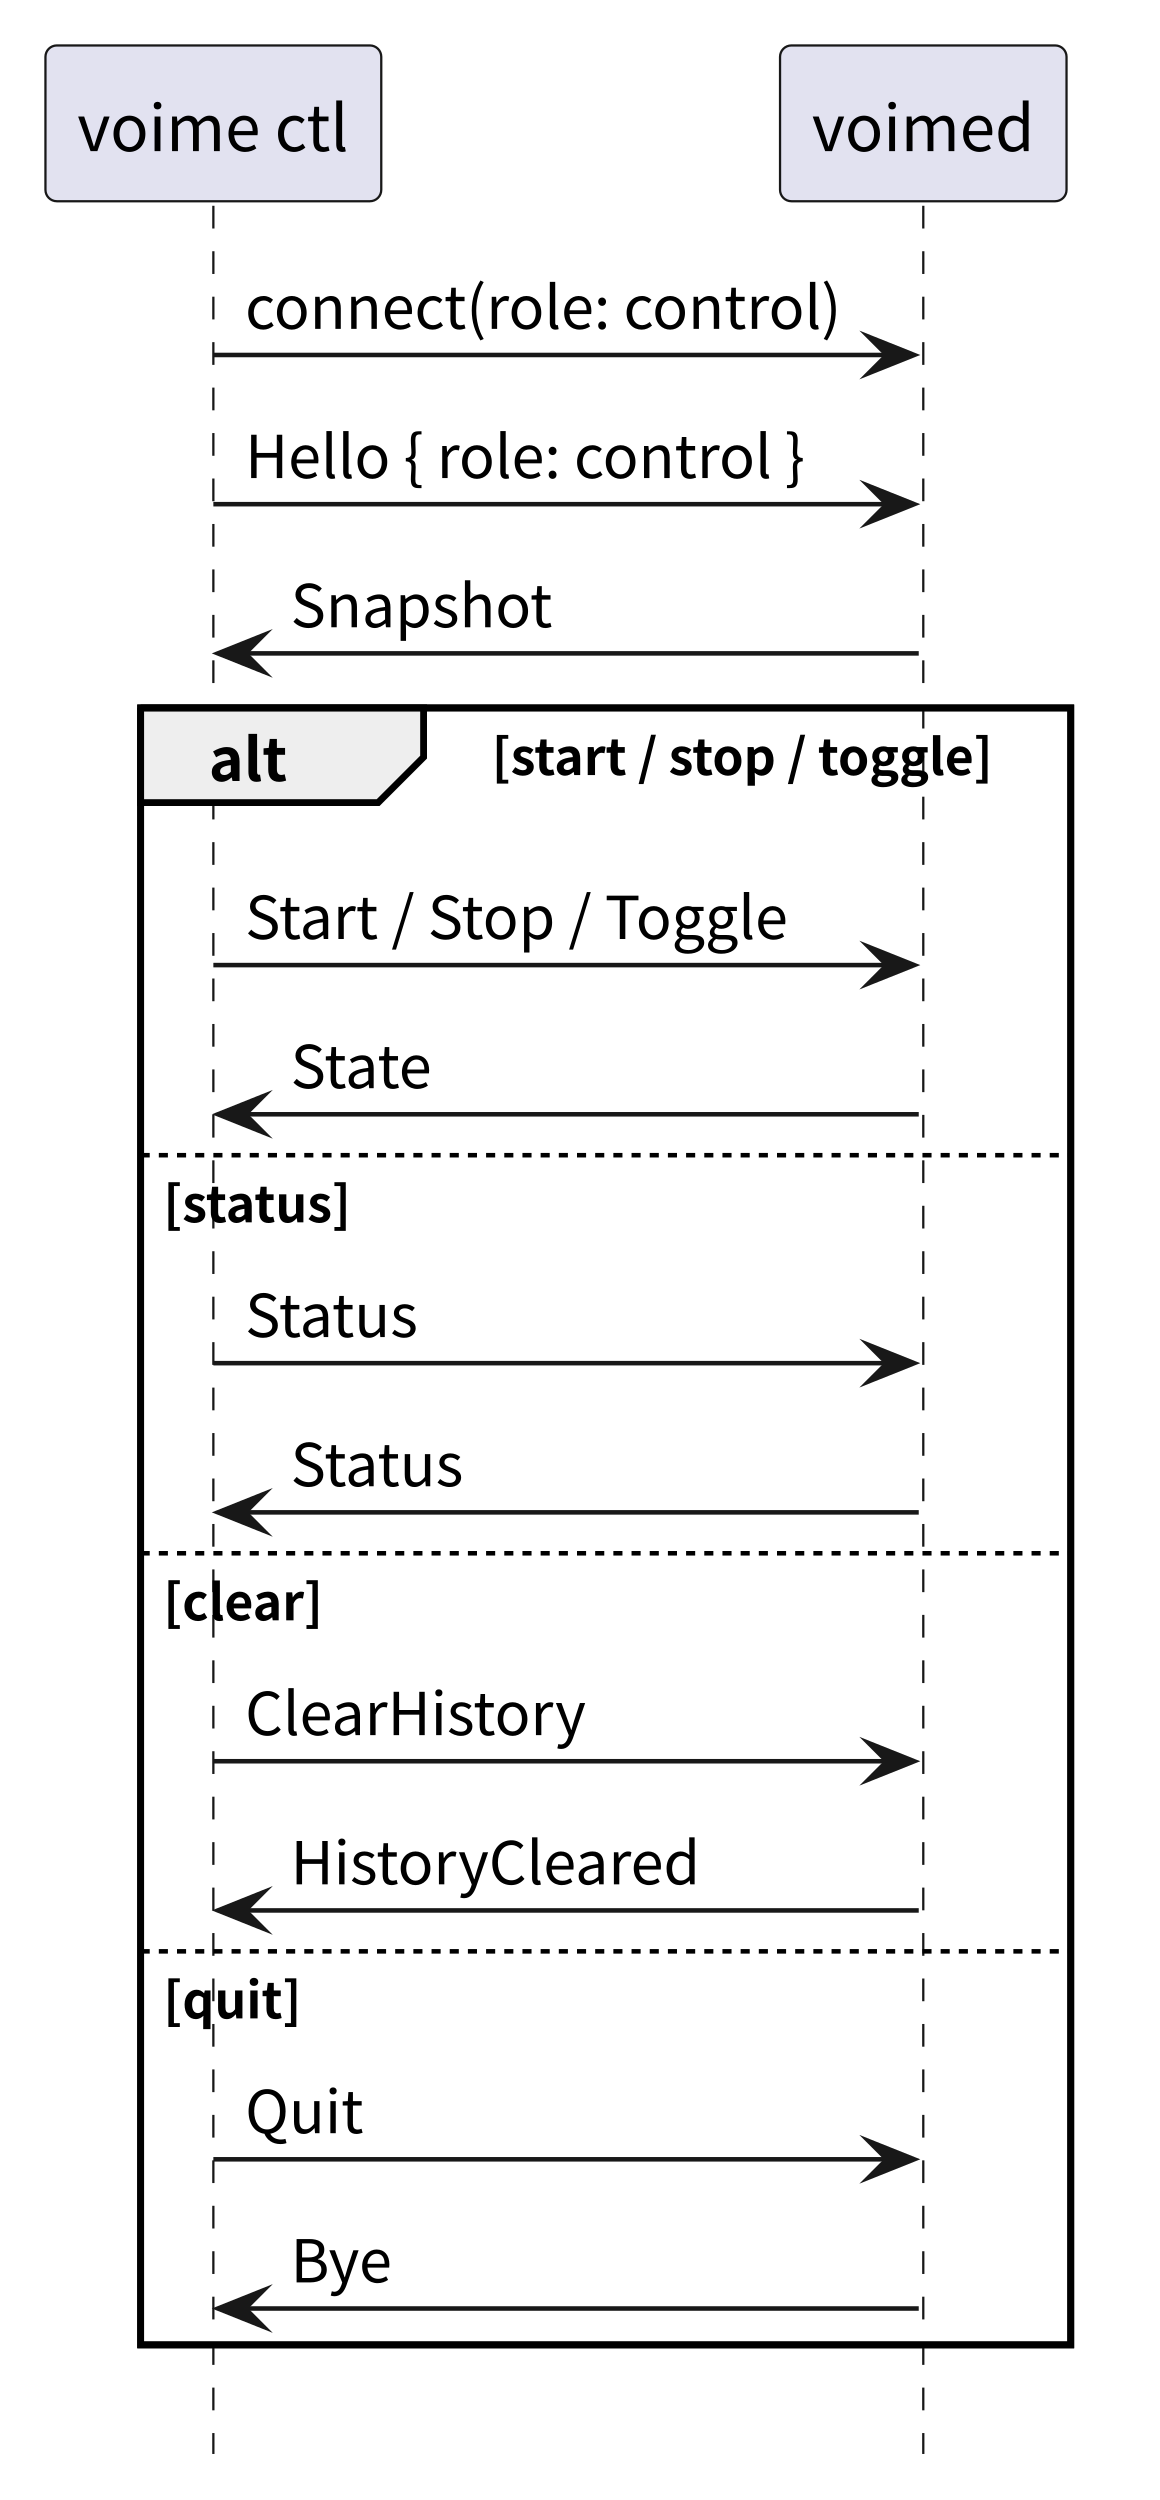
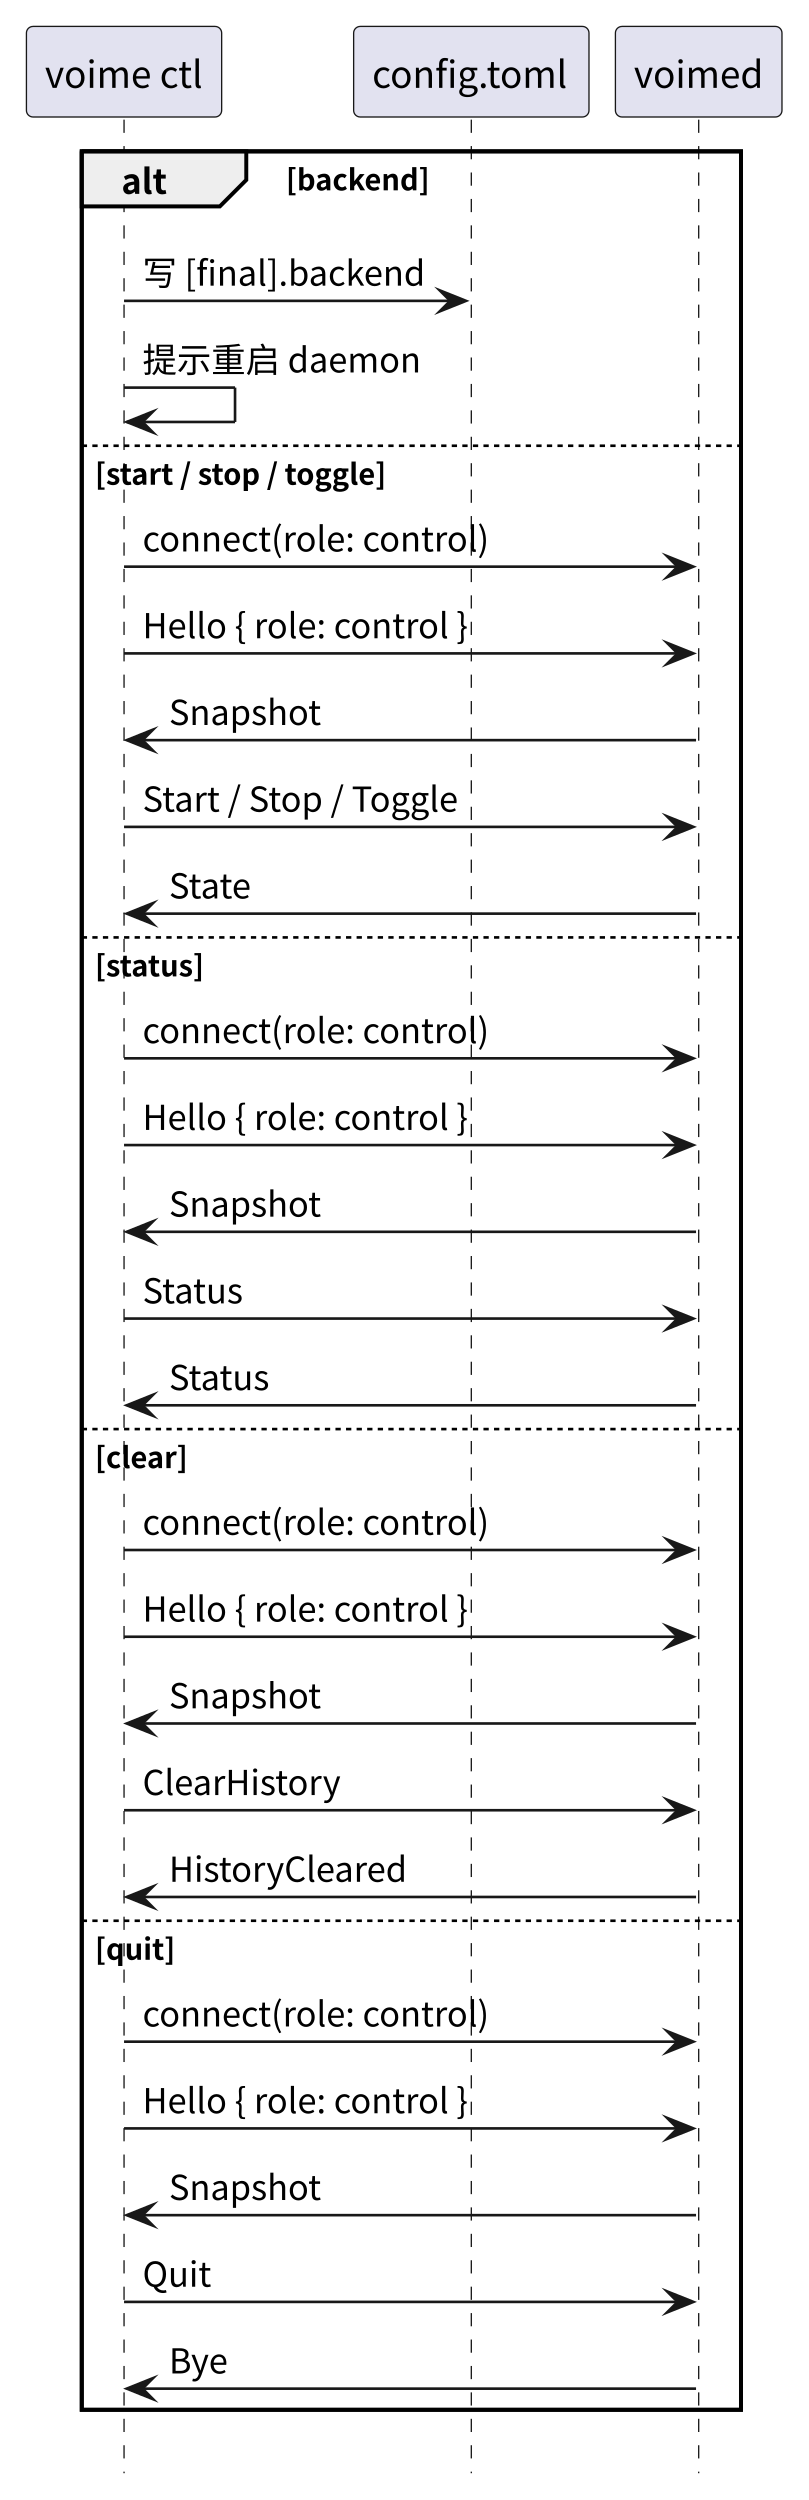
- <svg xmlns="http://www.w3.org/2000/svg" version="1.1" data-diagram-type="SEQUENCE" style="width:255px;height:550px;background:#FFFFFF;" width="255px" height="550px" viewBox="0 0 255 550" zoomAndPan="magnify" preserveAspectRatio="none" contentStyleType="text/css">
+ <svg xmlns="http://www.w3.org/2000/svg" version="1.1" data-diagram-type="SEQUENCE" style="width:306px;height:946px;background:#FFFFFF;" width="306px" height="946px" viewBox="0 0 306 946" zoomAndPan="magnify" preserveAspectRatio="none" contentStyleType="text/css">
  <defs />
  <g font-family="sans-serif" lengthAdjust="spacing">
-     <rect x="30.939" y="155.744" width="204.625" height="360.128" fill="none" style="stroke:#000;stroke-width:1.5;" />
+     <rect x="30.939" y="57.272" width="249.447" height="854.592" fill="none" style="stroke:#000;stroke-width:1.5;" />
    <g>
-       <rect x="43.439" y="45.272" width="8" height="494.6" fill="#000" fill-opacity="0" />
-       <line x1="46.939" y1="45.272" x2="46.939" y2="539.872" style="stroke:#181818;stroke-width:0.5;stroke-dasharray:5,5;" />
+       <rect x="43.439" y="45.272" width="8" height="890.592" fill="#000" fill-opacity="0" />
+       <line x1="46.939" y1="45.272" x2="46.939" y2="935.864" style="stroke:#181818;stroke-width:0.5;stroke-dasharray:5,5;" />
    </g>
    <g>
-       <rect x="199.623" y="45.272" width="8" height="494.6" fill="#000" fill-opacity="0" />
-       <line x1="203.123" y1="45.272" x2="203.123" y2="539.872" style="stroke:#181818;stroke-width:0.5;stroke-dasharray:5,5;" />
+       <rect x="174.845" y="45.272" width="8" height="890.592" fill="#000" fill-opacity="0" />
+       <line x1="178.345" y1="45.272" x2="178.345" y2="935.864" style="stroke:#181818;stroke-width:0.5;stroke-dasharray:5,5;" />
+     </g>
+     <g>
+       <rect x="260.886" y="45.272" width="8" height="890.592" fill="#000" fill-opacity="0" />
+       <line x1="264.386" y1="45.272" x2="264.386" y2="935.864" style="stroke:#181818;stroke-width:0.5;stroke-dasharray:5,5;" />
    </g>
    <rect x="10" y="10" width="73.878" height="34.272" fill="#E2E2F0" style="stroke:#181818;stroke-width:0.5;" rx="2.5" ry="2.5" />
    <text x="17" y="33.24" fill="#000" font-size="14" textLength="59.878" font-family="'Noto Sans CJK SC'">voime ctl</text>
-     <rect x="171.609" y="10" width="63.028" height="34.272" fill="#E2E2F0" style="stroke:#181818;stroke-width:0.5;" rx="2.5" ry="2.5" />
-     <text x="178.609" y="33.24" fill="#000" font-size="14" textLength="49.028" font-family="'Noto Sans CJK SC'">voimed</text>
-     <polygon points="191.123,74.096,201.123,78.096,191.123,82.096,195.123,78.096" fill="#181818" style="stroke:#181818;stroke-width:1;stroke-linejoin:miter;stroke-miterlimit:10;" />
-     <line x1="46.939" y1="78.096" x2="197.123" y2="78.096" style="stroke:#181818;stroke-width:1;" />
-     <text x="53.939" y="72.352" fill="#000" font-size="13" textLength="132.184" font-family="'Noto Sans CJK SC'">connect(role: control)</text>
-     <polygon points="191.123,106.92,201.123,110.92,191.123,114.92,195.123,110.92" fill="#181818" style="stroke:#181818;stroke-width:1;stroke-linejoin:miter;stroke-miterlimit:10;" />
-     <line x1="46.939" y1="110.92" x2="197.123" y2="110.92" style="stroke:#181818;stroke-width:1;" />
-     <text x="53.939" y="105.176" fill="#000" font-size="13" textLength="123.747" font-family="'Noto Sans CJK SC'">Hello { role: control }</text>
-     <polygon points="57.939,139.744,47.939,143.744,57.939,147.744,53.939,143.744" fill="#181818" style="stroke:#181818;stroke-width:1;stroke-linejoin:miter;stroke-miterlimit:10;" />
-     <line x1="51.939" y1="143.744" x2="202.123" y2="143.744" style="stroke:#181818;stroke-width:1;" />
-     <text x="63.939" y="138" fill="#000" font-size="13" textLength="57.811" font-family="'Noto Sans CJK SC'">Snapshot</text>
-     <path d="M30.939,155.744 L93.19,155.744 L93.19,166.568 L83.19,176.568 L30.939,176.568 L30.939,155.744" style="stroke:#000;stroke-width:1.5;" fill="#EEE" />
-     <rect x="30.939" y="155.744" width="204.625" height="360.128" fill="none" style="stroke:#000;stroke-width:1.5;" />
-     <text x="45.939" y="171.824" fill="#000" font-size="13" textLength="17.251" font-weight="700" font-family="'Noto Sans CJK SC'">alt</text>
-     <text x="108.19" y="170.504" fill="#000" font-size="11" textLength="111.374" font-weight="700" font-family="'Noto Sans CJK SC'">[start / stop / toggle]</text>
-     <polygon points="191.123,208.32,201.123,212.32,191.123,216.32,195.123,212.32" fill="#181818" style="stroke:#181818;stroke-width:1;stroke-linejoin:miter;stroke-miterlimit:10;" />
-     <line x1="46.939" y1="212.32" x2="197.123" y2="212.32" style="stroke:#181818;stroke-width:1;" />
-     <text x="53.939" y="206.576" fill="#000" font-size="13" textLength="121.563" font-family="'Noto Sans CJK SC'">Start / Stop / Toggle</text>
-     <polygon points="57.939,241.144,47.939,245.144,57.939,249.144,53.939,245.144" fill="#181818" style="stroke:#181818;stroke-width:1;stroke-linejoin:miter;stroke-miterlimit:10;" />
-     <line x1="51.939" y1="245.144" x2="202.123" y2="245.144" style="stroke:#181818;stroke-width:1;" />
-     <text x="63.939" y="239.4" fill="#000" font-size="13" textLength="32.071" font-family="'Noto Sans CJK SC'">State</text>
-     <line x1="30.939" y1="254.144" x2="235.564" y2="254.144" style="stroke:#000;stroke-width:1;stroke-dasharray:2,2;" />
-     <text x="35.939" y="268.904" fill="#000" font-size="11" textLength="41.976" font-weight="700" font-family="'Noto Sans CJK SC'">[status]</text>
-     <polygon points="191.123,295.896,201.123,299.896,191.123,303.896,195.123,299.896" fill="#181818" style="stroke:#181818;stroke-width:1;stroke-linejoin:miter;stroke-miterlimit:10;" />
-     <line x1="46.939" y1="299.896" x2="197.123" y2="299.896" style="stroke:#181818;stroke-width:1;" />
-     <text x="53.939" y="294.152" fill="#000" font-size="13" textLength="38.844" font-family="'Noto Sans CJK SC'">Status</text>
-     <polygon points="57.939,328.72,47.939,332.72,57.939,336.72,53.939,332.72" fill="#181818" style="stroke:#181818;stroke-width:1;stroke-linejoin:miter;stroke-miterlimit:10;" />
-     <line x1="51.939" y1="332.72" x2="202.123" y2="332.72" style="stroke:#181818;stroke-width:1;" />
-     <text x="63.939" y="326.976" fill="#000" font-size="13" textLength="38.844" font-family="'Noto Sans CJK SC'">Status</text>
-     <line x1="30.939" y1="341.72" x2="235.564" y2="341.72" style="stroke:#000;stroke-width:1;stroke-dasharray:2,2;" />
-     <text x="35.939" y="356.48" fill="#000" font-size="11" textLength="35.266" font-weight="700" font-family="'Noto Sans CJK SC'">[clear]</text>
-     <polygon points="191.123,383.472,201.123,387.472,191.123,391.472,195.123,387.472" fill="#181818" style="stroke:#181818;stroke-width:1;stroke-linejoin:miter;stroke-miterlimit:10;" />
-     <line x1="46.939" y1="387.472" x2="197.123" y2="387.472" style="stroke:#181818;stroke-width:1;" />
-     <text x="53.939" y="381.728" fill="#000" font-size="13" textLength="75.27" font-family="'Noto Sans CJK SC'">ClearHistory</text>
-     <polygon points="57.939,416.296,47.939,420.296,57.939,424.296,53.939,420.296" fill="#181818" style="stroke:#181818;stroke-width:1;stroke-linejoin:miter;stroke-miterlimit:10;" />
-     <line x1="51.939" y1="420.296" x2="202.123" y2="420.296" style="stroke:#181818;stroke-width:1;" />
-     <text x="63.939" y="414.552" fill="#000" font-size="13" textLength="90.532" font-family="'Noto Sans CJK SC'">HistoryCleared</text>
-     <line x1="30.939" y1="429.296" x2="235.564" y2="429.296" style="stroke:#000;stroke-width:1;stroke-dasharray:2,2;" />
-     <text x="35.939" y="444.056" fill="#000" font-size="11" textLength="30.382" font-weight="700" font-family="'Noto Sans CJK SC'">[quit]</text>
-     <polygon points="191.123,471.048,201.123,475.048,191.123,479.048,195.123,475.048" fill="#181818" style="stroke:#181818;stroke-width:1;stroke-linejoin:miter;stroke-miterlimit:10;" />
-     <line x1="46.939" y1="475.048" x2="197.123" y2="475.048" style="stroke:#181818;stroke-width:1;" />
-     <text x="53.939" y="469.304" fill="#000" font-size="13" textLength="26.013" font-family="'Noto Sans CJK SC'">Quit</text>
-     <polygon points="57.939,503.872,47.939,507.872,57.939,511.872,53.939,507.872" fill="#181818" style="stroke:#181818;stroke-width:1;stroke-linejoin:miter;stroke-miterlimit:10;" />
-     <line x1="51.939" y1="507.872" x2="202.123" y2="507.872" style="stroke:#181818;stroke-width:1;" />
-     <text x="63.939" y="502.128" fill="#000" font-size="13" textLength="22.516" font-family="'Noto Sans CJK SC'">Bye</text>
+     <rect x="133.818" y="10" width="89.054" height="34.272" fill="#E2E2F0" style="stroke:#181818;stroke-width:0.5;" rx="2.5" ry="2.5" />
+     <text x="140.818" y="33.24" fill="#000" font-size="14" textLength="75.054" font-family="'Noto Sans CJK SC'">config.toml</text>
+     <rect x="232.872" y="10" width="63.028" height="34.272" fill="#E2E2F0" style="stroke:#181818;stroke-width:0.5;" rx="2.5" ry="2.5" />
+     <text x="239.872" y="33.24" fill="#000" font-size="14" textLength="49.028" font-family="'Noto Sans CJK SC'">voimed</text>
+     <path d="M30.939,57.272 L93.19,57.272 L93.19,68.096 L83.19,78.096 L30.939,78.096 L30.939,57.272" style="stroke:#000;stroke-width:1.5;" fill="#EEE" />
+     <rect x="30.939" y="57.272" width="249.447" height="854.592" fill="none" style="stroke:#000;stroke-width:1.5;" />
+     <text x="45.939" y="73.352" fill="#000" font-size="13" textLength="17.251" font-weight="700" font-family="'Noto Sans CJK SC'">alt</text>
+     <text x="108.19" y="72.032" fill="#000" font-size="11" textLength="54.868" font-weight="700" font-family="'Noto Sans CJK SC'">[backend]</text>
+     <polygon points="166.345,109.848,176.345,113.848,166.345,117.848,170.345,113.848" fill="#181818" style="stroke:#181818;stroke-width:1;stroke-linejoin:miter;stroke-miterlimit:10;" />
+     <line x1="46.939" y1="113.848" x2="172.345" y2="113.848" style="stroke:#181818;stroke-width:1;" />
+     <text x="53.939" y="108.104" fill="#000" font-size="13" textLength="107.406" font-family="'Noto Sans CJK SC'">写 [final].backend</text>
+     <line x1="46.939" y1="146.672" x2="88.939" y2="146.672" style="stroke:#181818;stroke-width:1;" />
+     <line x1="88.939" y1="146.672" x2="88.939" y2="159.672" style="stroke:#181818;stroke-width:1;" />
+     <line x1="47.939" y1="159.672" x2="88.939" y2="159.672" style="stroke:#181818;stroke-width:1;" />
+     <polygon points="57.939,155.672,47.939,159.672,57.939,163.672,53.939,159.672" fill="#181818" style="stroke:#181818;stroke-width:1;stroke-linejoin:miter;stroke-miterlimit:10;" />
+     <text x="53.939" y="140.928" fill="#000" font-size="13" textLength="105.339" font-family="'Noto Sans CJK SC'">提示重启 daemon</text>
+     <line x1="30.939" y1="168.672" x2="280.386" y2="168.672" style="stroke:#000;stroke-width:1;stroke-dasharray:2,2;" />
+     <text x="35.939" y="183.432" fill="#000" font-size="11" textLength="111.374" font-weight="700" font-family="'Noto Sans CJK SC'">[start / stop / toggle]</text>
+     <polygon points="252.386,210.424,262.386,214.424,252.386,218.424,256.386,214.424" fill="#181818" style="stroke:#181818;stroke-width:1;stroke-linejoin:miter;stroke-miterlimit:10;" />
+     <line x1="46.939" y1="214.424" x2="258.386" y2="214.424" style="stroke:#181818;stroke-width:1;" />
+     <text x="53.939" y="208.68" fill="#000" font-size="13" textLength="132.184" font-family="'Noto Sans CJK SC'">connect(role: control)</text>
+     <polygon points="252.386,243.248,262.386,247.248,252.386,251.248,256.386,247.248" fill="#181818" style="stroke:#181818;stroke-width:1;stroke-linejoin:miter;stroke-miterlimit:10;" />
+     <line x1="46.939" y1="247.248" x2="258.386" y2="247.248" style="stroke:#181818;stroke-width:1;" />
+     <text x="53.939" y="241.504" fill="#000" font-size="13" textLength="123.747" font-family="'Noto Sans CJK SC'">Hello { role: control }</text>
+     <polygon points="57.939,276.072,47.939,280.072,57.939,284.072,53.939,280.072" fill="#181818" style="stroke:#181818;stroke-width:1;stroke-linejoin:miter;stroke-miterlimit:10;" />
+     <line x1="51.939" y1="280.072" x2="263.386" y2="280.072" style="stroke:#181818;stroke-width:1;" />
+     <text x="63.939" y="274.328" fill="#000" font-size="13" textLength="57.811" font-family="'Noto Sans CJK SC'">Snapshot</text>
+     <polygon points="252.386,308.896,262.386,312.896,252.386,316.896,256.386,312.896" fill="#181818" style="stroke:#181818;stroke-width:1;stroke-linejoin:miter;stroke-miterlimit:10;" />
+     <line x1="46.939" y1="312.896" x2="258.386" y2="312.896" style="stroke:#181818;stroke-width:1;" />
+     <text x="53.939" y="307.152" fill="#000" font-size="13" textLength="121.563" font-family="'Noto Sans CJK SC'">Start / Stop / Toggle</text>
+     <polygon points="57.939,341.72,47.939,345.72,57.939,349.72,53.939,345.72" fill="#181818" style="stroke:#181818;stroke-width:1;stroke-linejoin:miter;stroke-miterlimit:10;" />
+     <line x1="51.939" y1="345.72" x2="263.386" y2="345.72" style="stroke:#181818;stroke-width:1;" />
+     <text x="63.939" y="339.976" fill="#000" font-size="13" textLength="32.071" font-family="'Noto Sans CJK SC'">State</text>
+     <line x1="30.939" y1="354.72" x2="280.386" y2="354.72" style="stroke:#000;stroke-width:1;stroke-dasharray:2,2;" />
+     <text x="35.939" y="369.48" fill="#000" font-size="11" textLength="41.976" font-weight="700" font-family="'Noto Sans CJK SC'">[status]</text>
+     <polygon points="252.386,396.472,262.386,400.472,252.386,404.472,256.386,400.472" fill="#181818" style="stroke:#181818;stroke-width:1;stroke-linejoin:miter;stroke-miterlimit:10;" />
+     <line x1="46.939" y1="400.472" x2="258.386" y2="400.472" style="stroke:#181818;stroke-width:1;" />
+     <text x="53.939" y="394.728" fill="#000" font-size="13" textLength="132.184" font-family="'Noto Sans CJK SC'">connect(role: control)</text>
+     <polygon points="252.386,429.296,262.386,433.296,252.386,437.296,256.386,433.296" fill="#181818" style="stroke:#181818;stroke-width:1;stroke-linejoin:miter;stroke-miterlimit:10;" />
+     <line x1="46.939" y1="433.296" x2="258.386" y2="433.296" style="stroke:#181818;stroke-width:1;" />
+     <text x="53.939" y="427.552" fill="#000" font-size="13" textLength="123.747" font-family="'Noto Sans CJK SC'">Hello { role: control }</text>
+     <polygon points="57.939,462.12,47.939,466.12,57.939,470.12,53.939,466.12" fill="#181818" style="stroke:#181818;stroke-width:1;stroke-linejoin:miter;stroke-miterlimit:10;" />
+     <line x1="51.939" y1="466.12" x2="263.386" y2="466.12" style="stroke:#181818;stroke-width:1;" />
+     <text x="63.939" y="460.376" fill="#000" font-size="13" textLength="57.811" font-family="'Noto Sans CJK SC'">Snapshot</text>
+     <polygon points="252.386,494.944,262.386,498.944,252.386,502.944,256.386,498.944" fill="#181818" style="stroke:#181818;stroke-width:1;stroke-linejoin:miter;stroke-miterlimit:10;" />
+     <line x1="46.939" y1="498.944" x2="258.386" y2="498.944" style="stroke:#181818;stroke-width:1;" />
+     <text x="53.939" y="493.2" fill="#000" font-size="13" textLength="38.844" font-family="'Noto Sans CJK SC'">Status</text>
+     <polygon points="57.939,527.768,47.939,531.768,57.939,535.768,53.939,531.768" fill="#181818" style="stroke:#181818;stroke-width:1;stroke-linejoin:miter;stroke-miterlimit:10;" />
+     <line x1="51.939" y1="531.768" x2="263.386" y2="531.768" style="stroke:#181818;stroke-width:1;" />
+     <text x="63.939" y="526.024" fill="#000" font-size="13" textLength="38.844" font-family="'Noto Sans CJK SC'">Status</text>
+     <line x1="30.939" y1="540.768" x2="280.386" y2="540.768" style="stroke:#000;stroke-width:1;stroke-dasharray:2,2;" />
+     <text x="35.939" y="555.528" fill="#000" font-size="11" textLength="35.266" font-weight="700" font-family="'Noto Sans CJK SC'">[clear]</text>
+     <polygon points="252.386,582.52,262.386,586.52,252.386,590.52,256.386,586.52" fill="#181818" style="stroke:#181818;stroke-width:1;stroke-linejoin:miter;stroke-miterlimit:10;" />
+     <line x1="46.939" y1="586.52" x2="258.386" y2="586.52" style="stroke:#181818;stroke-width:1;" />
+     <text x="53.939" y="580.776" fill="#000" font-size="13" textLength="132.184" font-family="'Noto Sans CJK SC'">connect(role: control)</text>
+     <polygon points="252.386,615.344,262.386,619.344,252.386,623.344,256.386,619.344" fill="#181818" style="stroke:#181818;stroke-width:1;stroke-linejoin:miter;stroke-miterlimit:10;" />
+     <line x1="46.939" y1="619.344" x2="258.386" y2="619.344" style="stroke:#181818;stroke-width:1;" />
+     <text x="53.939" y="613.6" fill="#000" font-size="13" textLength="123.747" font-family="'Noto Sans CJK SC'">Hello { role: control }</text>
+     <polygon points="57.939,648.168,47.939,652.168,57.939,656.168,53.939,652.168" fill="#181818" style="stroke:#181818;stroke-width:1;stroke-linejoin:miter;stroke-miterlimit:10;" />
+     <line x1="51.939" y1="652.168" x2="263.386" y2="652.168" style="stroke:#181818;stroke-width:1;" />
+     <text x="63.939" y="646.424" fill="#000" font-size="13" textLength="57.811" font-family="'Noto Sans CJK SC'">Snapshot</text>
+     <polygon points="252.386,680.992,262.386,684.992,252.386,688.992,256.386,684.992" fill="#181818" style="stroke:#181818;stroke-width:1;stroke-linejoin:miter;stroke-miterlimit:10;" />
+     <line x1="46.939" y1="684.992" x2="258.386" y2="684.992" style="stroke:#181818;stroke-width:1;" />
+     <text x="53.939" y="679.248" fill="#000" font-size="13" textLength="75.27" font-family="'Noto Sans CJK SC'">ClearHistory</text>
+     <polygon points="57.939,713.816,47.939,717.816,57.939,721.816,53.939,717.816" fill="#181818" style="stroke:#181818;stroke-width:1;stroke-linejoin:miter;stroke-miterlimit:10;" />
+     <line x1="51.939" y1="717.816" x2="263.386" y2="717.816" style="stroke:#181818;stroke-width:1;" />
+     <text x="63.939" y="712.072" fill="#000" font-size="13" textLength="90.532" font-family="'Noto Sans CJK SC'">HistoryCleared</text>
+     <line x1="30.939" y1="726.816" x2="280.386" y2="726.816" style="stroke:#000;stroke-width:1;stroke-dasharray:2,2;" />
+     <text x="35.939" y="741.576" fill="#000" font-size="11" textLength="30.382" font-weight="700" font-family="'Noto Sans CJK SC'">[quit]</text>
+     <polygon points="252.386,768.568,262.386,772.568,252.386,776.568,256.386,772.568" fill="#181818" style="stroke:#181818;stroke-width:1;stroke-linejoin:miter;stroke-miterlimit:10;" />
+     <line x1="46.939" y1="772.568" x2="258.386" y2="772.568" style="stroke:#181818;stroke-width:1;" />
+     <text x="53.939" y="766.824" fill="#000" font-size="13" textLength="132.184" font-family="'Noto Sans CJK SC'">connect(role: control)</text>
+     <polygon points="252.386,801.392,262.386,805.392,252.386,809.392,256.386,805.392" fill="#181818" style="stroke:#181818;stroke-width:1;stroke-linejoin:miter;stroke-miterlimit:10;" />
+     <line x1="46.939" y1="805.392" x2="258.386" y2="805.392" style="stroke:#181818;stroke-width:1;" />
+     <text x="53.939" y="799.648" fill="#000" font-size="13" textLength="123.747" font-family="'Noto Sans CJK SC'">Hello { role: control }</text>
+     <polygon points="57.939,834.216,47.939,838.216,57.939,842.216,53.939,838.216" fill="#181818" style="stroke:#181818;stroke-width:1;stroke-linejoin:miter;stroke-miterlimit:10;" />
+     <line x1="51.939" y1="838.216" x2="263.386" y2="838.216" style="stroke:#181818;stroke-width:1;" />
+     <text x="63.939" y="832.472" fill="#000" font-size="13" textLength="57.811" font-family="'Noto Sans CJK SC'">Snapshot</text>
+     <polygon points="252.386,867.04,262.386,871.04,252.386,875.04,256.386,871.04" fill="#181818" style="stroke:#181818;stroke-width:1;stroke-linejoin:miter;stroke-miterlimit:10;" />
+     <line x1="46.939" y1="871.04" x2="258.386" y2="871.04" style="stroke:#181818;stroke-width:1;" />
+     <text x="53.939" y="865.296" fill="#000" font-size="13" textLength="26.013" font-family="'Noto Sans CJK SC'">Quit</text>
+     <polygon points="57.939,899.864,47.939,903.864,57.939,907.864,53.939,903.864" fill="#181818" style="stroke:#181818;stroke-width:1;stroke-linejoin:miter;stroke-miterlimit:10;" />
+     <line x1="51.939" y1="903.864" x2="263.386" y2="903.864" style="stroke:#181818;stroke-width:1;" />
+     <text x="63.939" y="898.12" fill="#000" font-size="13" textLength="22.516" font-family="'Noto Sans CJK SC'">Bye</text>
  </g>
</svg>
